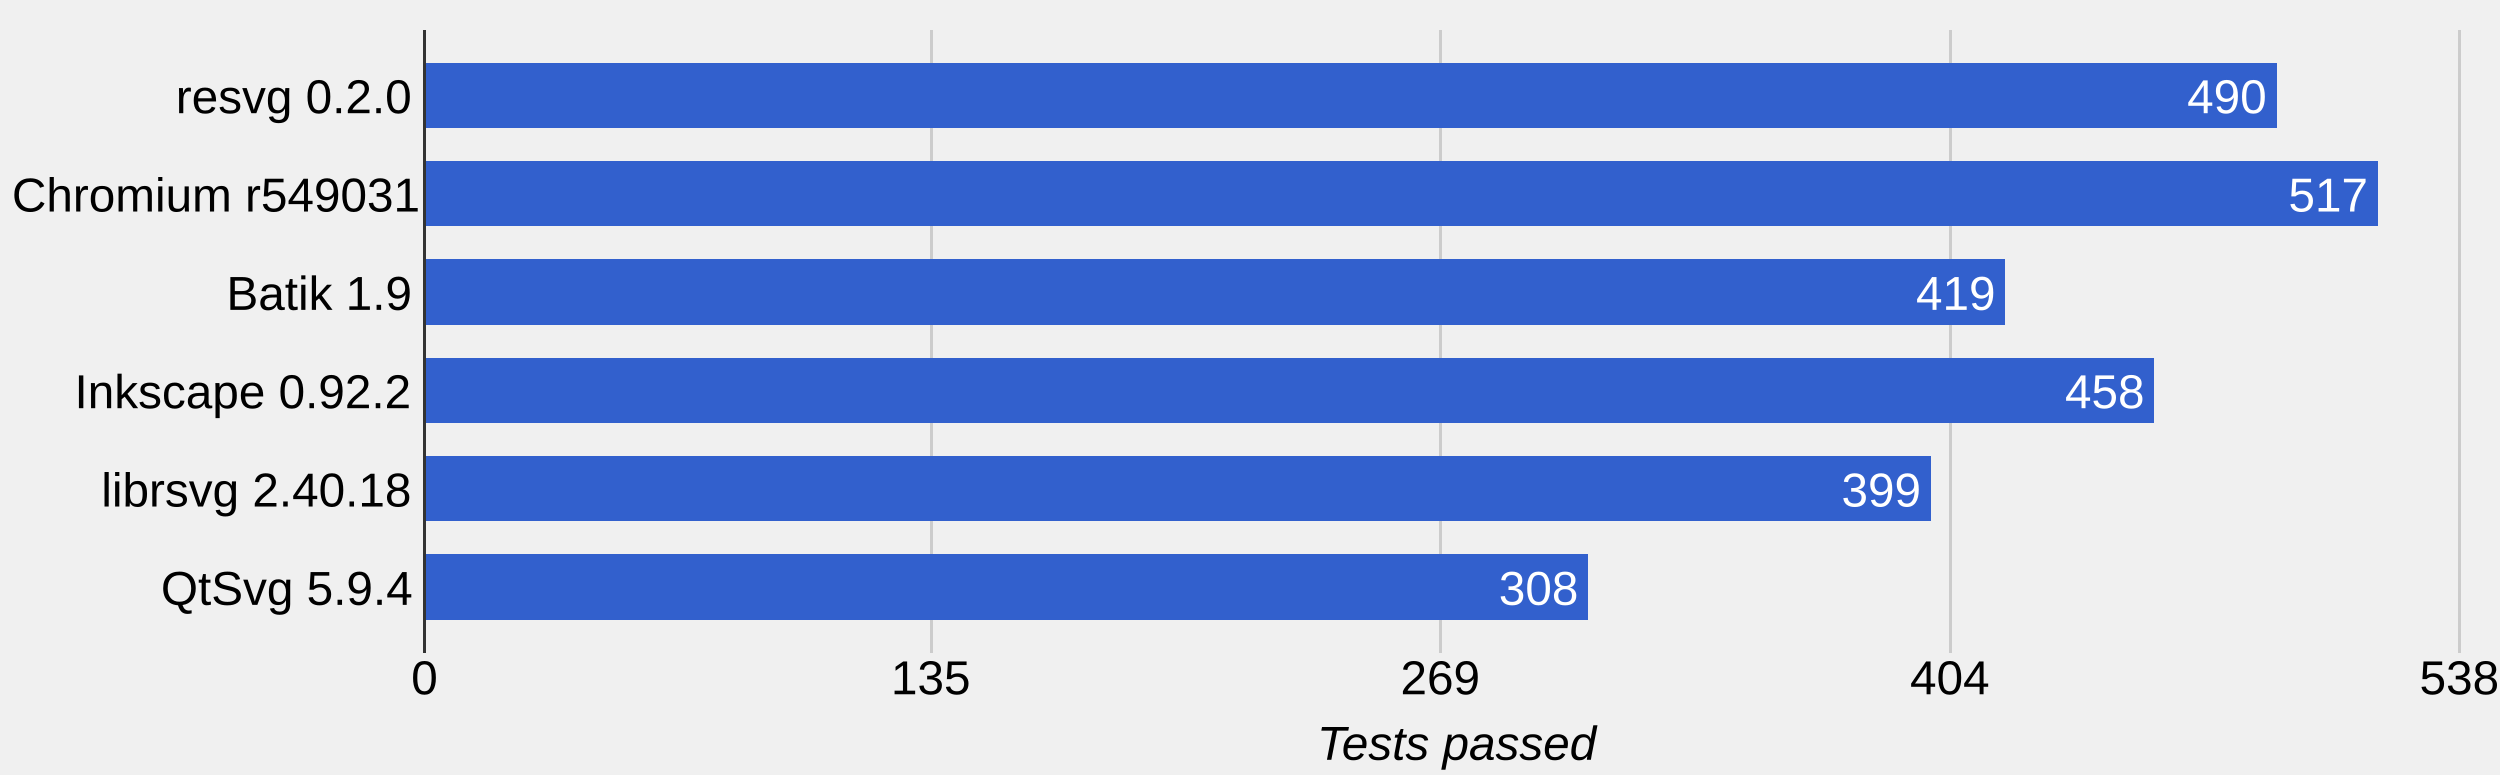
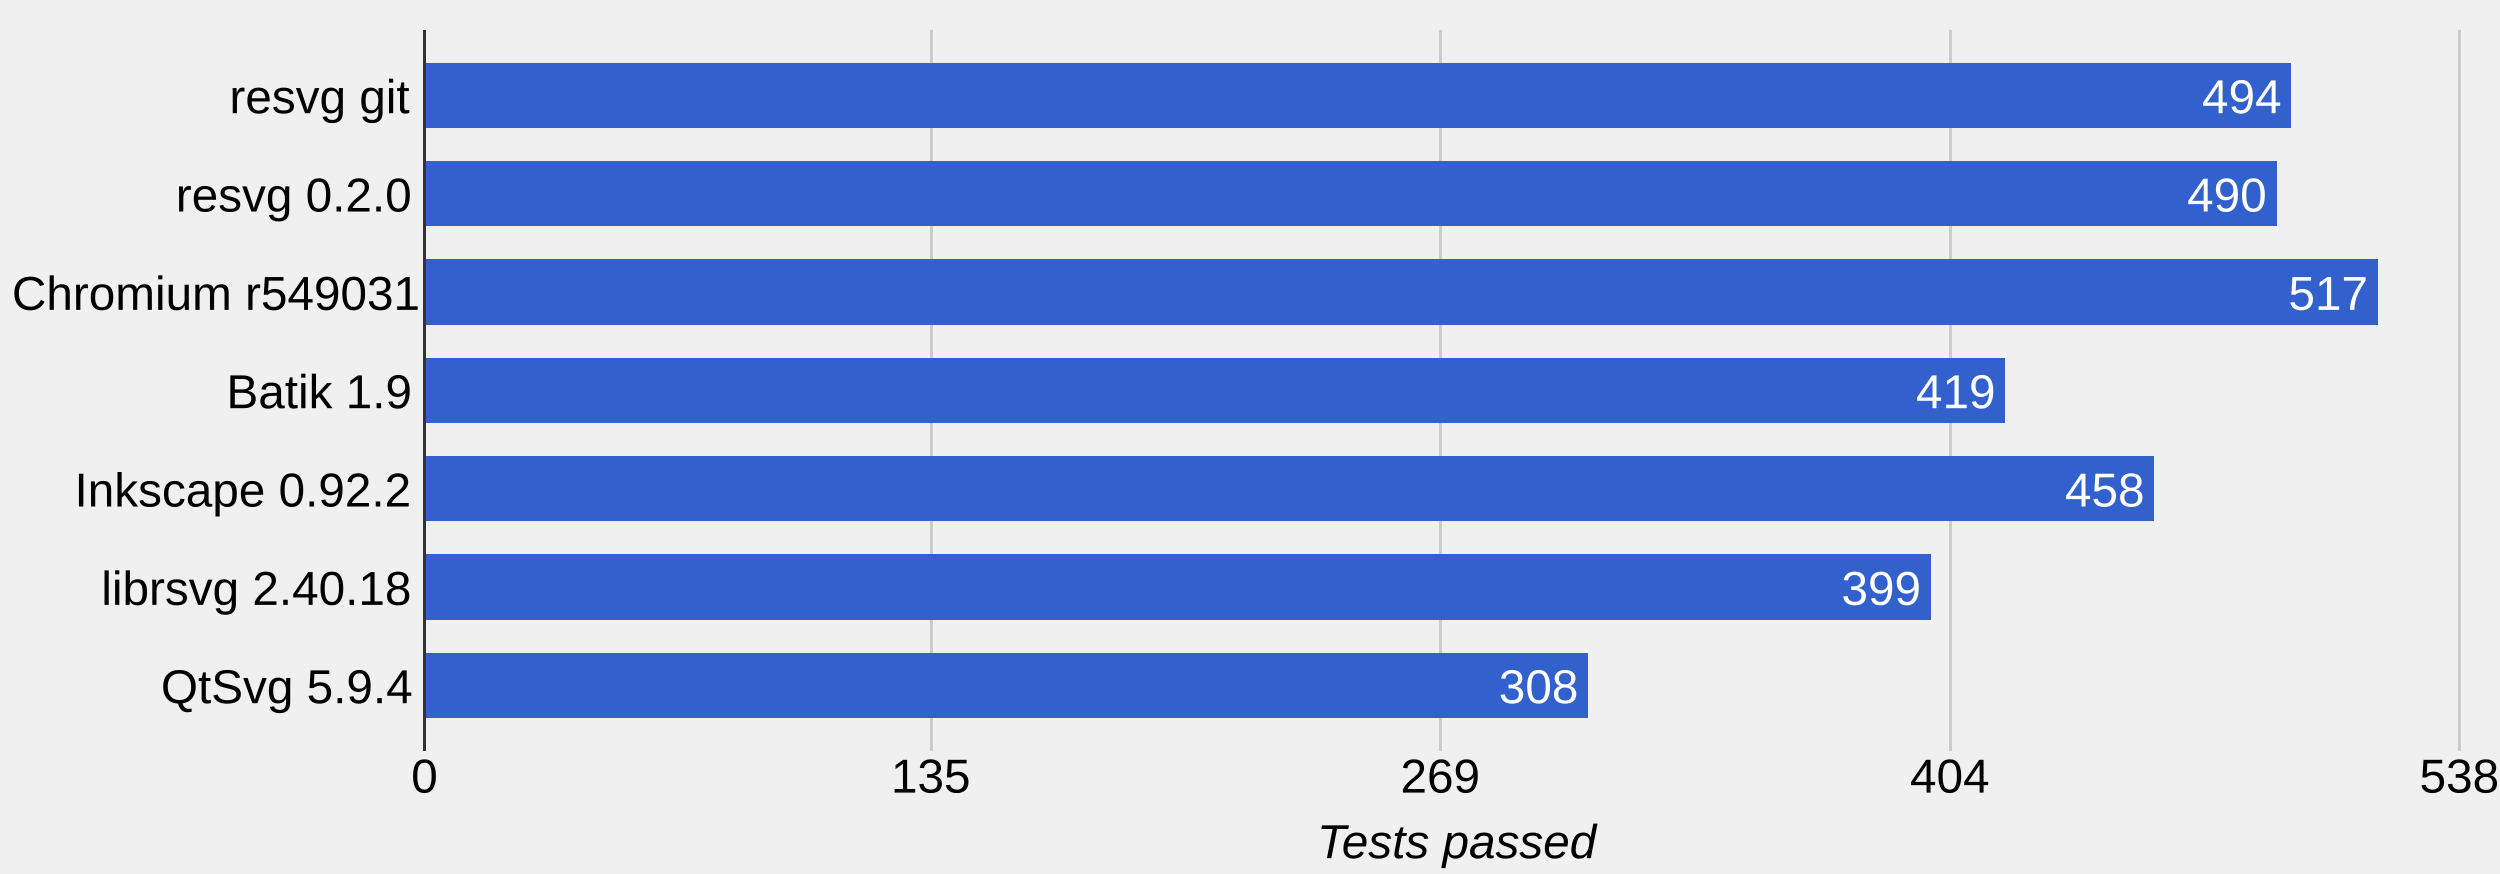
- <svg xmlns="http://www.w3.org/2000/svg" height="260" shape-rendering="crispEdges" width="839">
-   <text font-family="Arial" font-size="16" x="59" y="38">resvg 0.2.0</text>
-   <text font-family="Arial" font-size="16" x="4" y="71">Chromium r549031</text>
-   <text font-family="Arial" font-size="16" x="76" y="104">Batik 1.9</text>
-   <text font-family="Arial" font-size="16" x="25" y="137">Inkscape 0.92.2</text>
-   <text font-family="Arial" font-size="16" x="34" y="170">librsvg 2.40.18</text>
-   <text font-family="Arial" font-size="16" x="54" y="203">QtSvg 5.9.4</text>
-   <rect fill="#ccc" height="209" width="1" x="142" y="10" />
-   <text fill="#000" font-family="Arial" font-size="16" x="138" y="233">0</text>
-   <rect fill="#ccc" height="209" width="1" x="312" y="10" />
-   <text fill="#000" font-family="Arial" font-size="16" x="299" y="233">135</text>
-   <rect fill="#ccc" height="209" width="1" x="483" y="10" />
-   <text fill="#000" font-family="Arial" font-size="16" x="470" y="233">269</text>
-   <rect fill="#ccc" height="209" width="1" x="654" y="10" />
-   <text fill="#000" font-family="Arial" font-size="16" x="641" y="233">404</text>
-   <rect fill="#ccc" height="209" width="1" x="825" y="10" />
-   <text fill="#000" font-family="Arial" font-size="16" x="812" y="233">538</text>
-   <rect fill="#3260cd" height="22" width="622" x="142" y="21" />
-   <text fill="#fff" font-family="Arial" font-size="16" x="734" y="38">490</text>
-   <rect fill="#3260cd" height="22" width="656" x="142" y="54" />
-   <text fill="#fff" font-family="Arial" font-size="16" x="768" y="71">517</text>
-   <rect fill="#3260cd" height="22" width="531" x="142" y="87" />
-   <text fill="#fff" font-family="Arial" font-size="16" x="643" y="104">419</text>
-   <rect fill="#3260cd" height="22" width="581" x="142" y="120" />
-   <text fill="#fff" font-family="Arial" font-size="16" x="693" y="137">458</text>
-   <rect fill="#3260cd" height="22" width="506" x="142" y="153" />
-   <text fill="#fff" font-family="Arial" font-size="16" x="618" y="170">399</text>
-   <rect fill="#3260cd" height="22" width="391" x="142" y="186" />
-   <text fill="#fff" font-family="Arial" font-size="16" x="503" y="203">308</text>
-   <rect fill="#333" height="209" width="1" x="142" y="10" />
-   <text font-family="Arial" font-size="16" font-style="italic" x="442" y="255">Tests passed</text>
+ <svg xmlns="http://www.w3.org/2000/svg" height="293" shape-rendering="crispEdges" width="839">
+   <text font-family="Arial" font-size="16" x="77" y="38">resvg git</text>
+   <text font-family="Arial" font-size="16" x="59" y="71">resvg 0.2.0</text>
+   <text font-family="Arial" font-size="16" x="4" y="104">Chromium r549031</text>
+   <text font-family="Arial" font-size="16" x="76" y="137">Batik 1.9</text>
+   <text font-family="Arial" font-size="16" x="25" y="170">Inkscape 0.92.2</text>
+   <text font-family="Arial" font-size="16" x="34" y="203">librsvg 2.40.18</text>
+   <text font-family="Arial" font-size="16" x="54" y="236">QtSvg 5.9.4</text>
+   <rect fill="#ccc" height="242" width="1" x="142" y="10" />
+   <text fill="#000" font-family="Arial" font-size="16" x="138" y="266">0</text>
+   <rect fill="#ccc" height="242" width="1" x="312" y="10" />
+   <text fill="#000" font-family="Arial" font-size="16" x="299" y="266">135</text>
+   <rect fill="#ccc" height="242" width="1" x="483" y="10" />
+   <text fill="#000" font-family="Arial" font-size="16" x="470" y="266">269</text>
+   <rect fill="#ccc" height="242" width="1" x="654" y="10" />
+   <text fill="#000" font-family="Arial" font-size="16" x="641" y="266">404</text>
+   <rect fill="#ccc" height="242" width="1" x="825" y="10" />
+   <text fill="#000" font-family="Arial" font-size="16" x="812" y="266">538</text>
+   <rect fill="#3260cd" height="22" width="627" x="142" y="21" />
+   <text fill="#fff" font-family="Arial" font-size="16" x="739" y="38">494</text>
+   <rect fill="#3260cd" height="22" width="622" x="142" y="54" />
+   <text fill="#fff" font-family="Arial" font-size="16" x="734" y="71">490</text>
+   <rect fill="#3260cd" height="22" width="656" x="142" y="87" />
+   <text fill="#fff" font-family="Arial" font-size="16" x="768" y="104">517</text>
+   <rect fill="#3260cd" height="22" width="531" x="142" y="120" />
+   <text fill="#fff" font-family="Arial" font-size="16" x="643" y="137">419</text>
+   <rect fill="#3260cd" height="22" width="581" x="142" y="153" />
+   <text fill="#fff" font-family="Arial" font-size="16" x="693" y="170">458</text>
+   <rect fill="#3260cd" height="22" width="506" x="142" y="186" />
+   <text fill="#fff" font-family="Arial" font-size="16" x="618" y="203">399</text>
+   <rect fill="#3260cd" height="22" width="391" x="142" y="219" />
+   <text fill="#fff" font-family="Arial" font-size="16" x="503" y="236">308</text>
+   <rect fill="#333" height="242" width="1" x="142" y="10" />
+   <text font-family="Arial" font-size="16" font-style="italic" x="442" y="288">Tests passed</text>
</svg>
